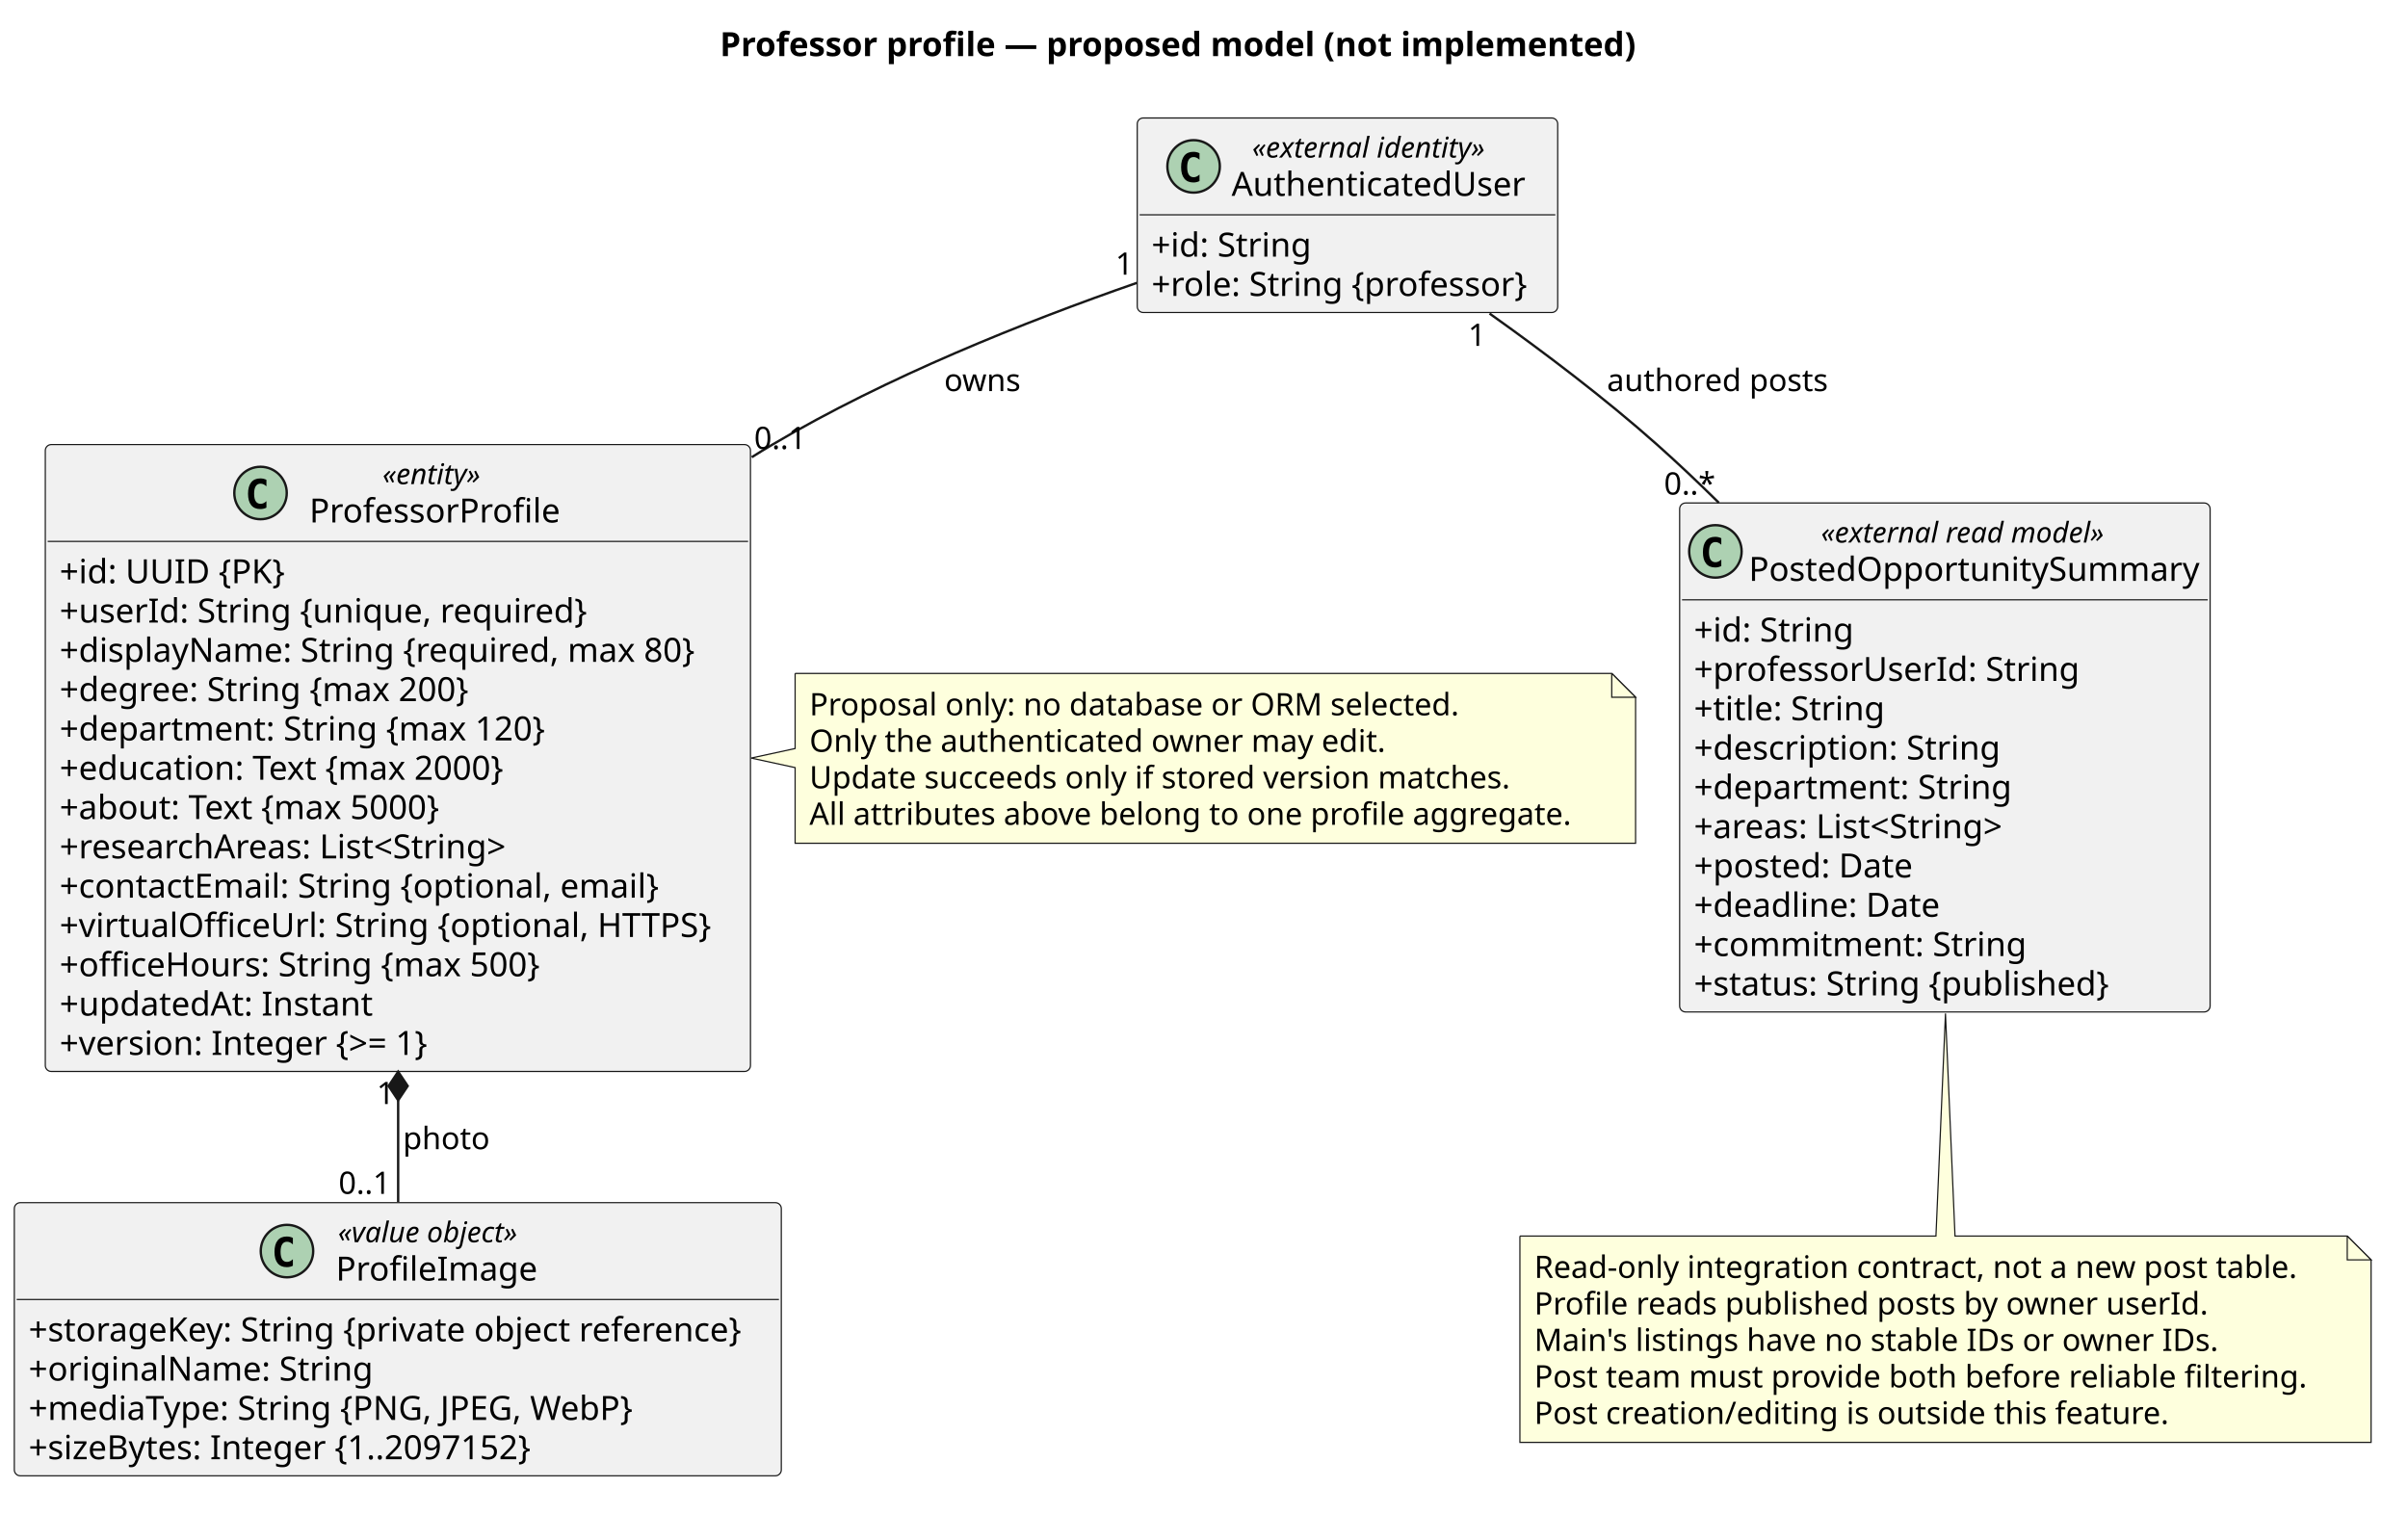
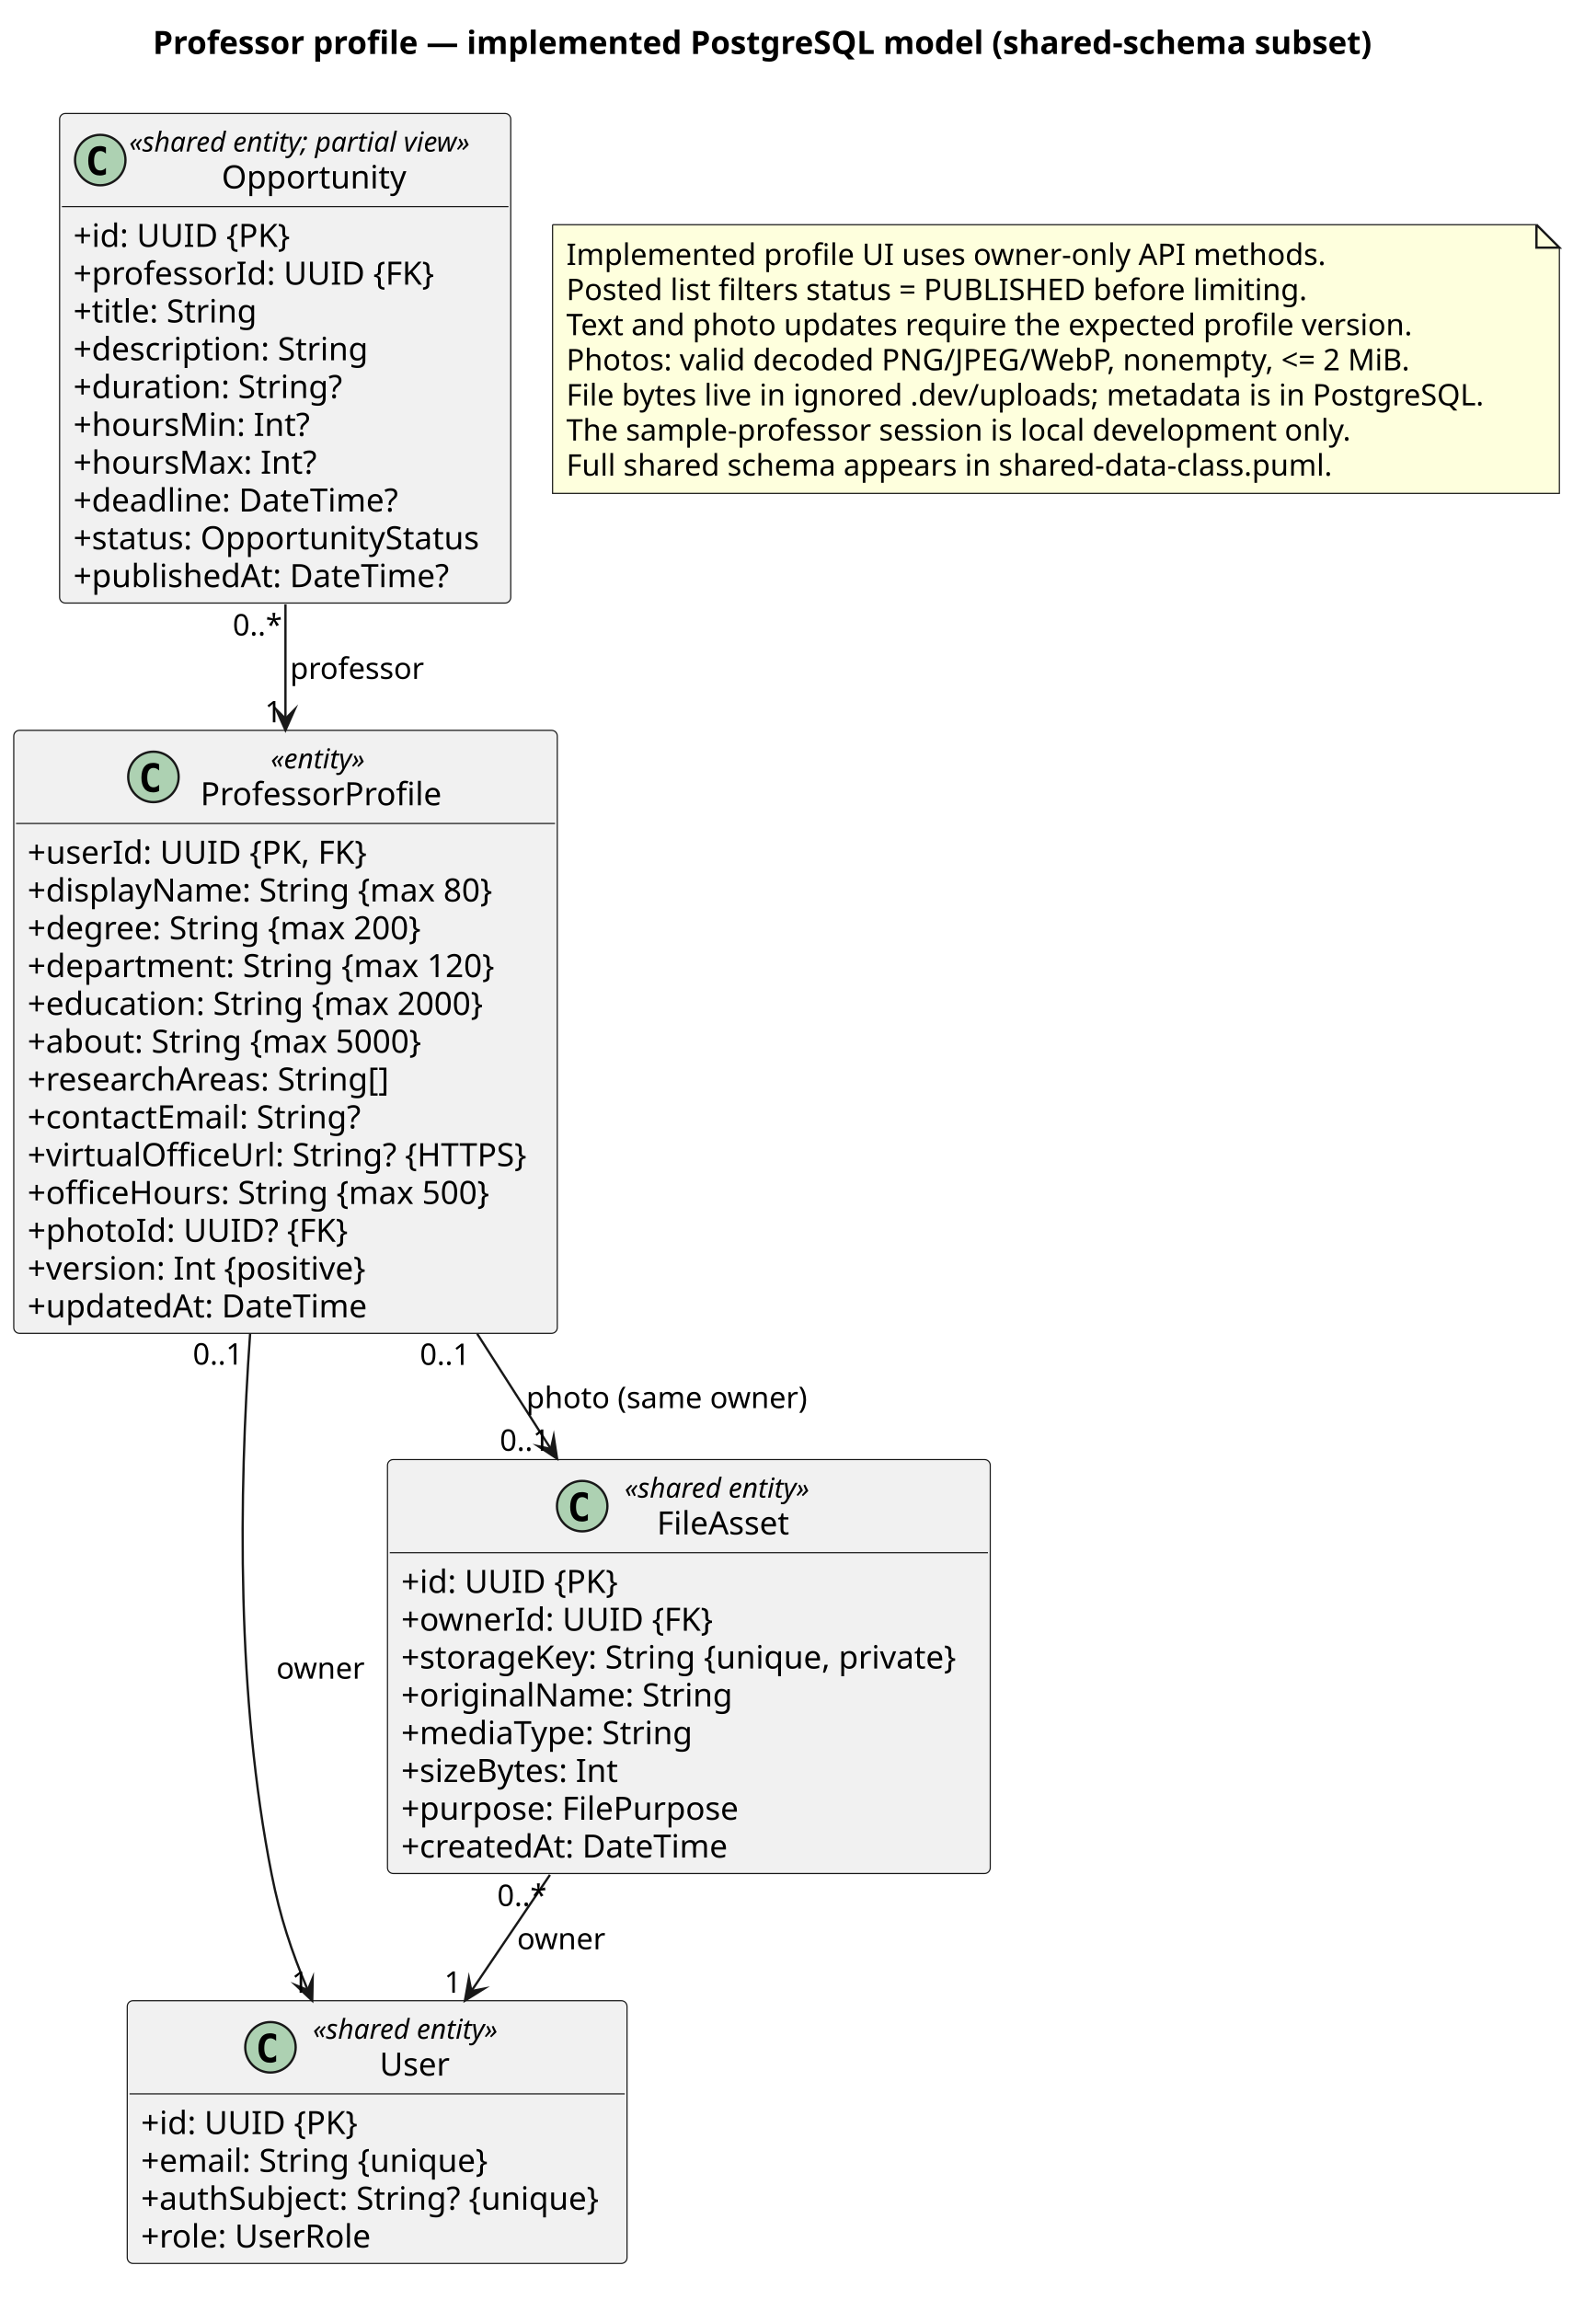
- <svg xmlns="http://www.w3.org/2000/svg" version="1.1" data-diagram-type="CLASS" style="width:1010px;height:635px;background:#FFFFFF;" width="1010px" height="635px" viewBox="0 0 1010 635" zoomAndPan="magnify" preserveAspectRatio="none" contentStyleType="text/css">
+ <svg xmlns="http://www.w3.org/2000/svg" version="1.1" data-diagram-type="CLASS" style="width:696px;height:1003px;background:#FFFFFF;" width="696px" height="1003px" viewBox="0 0 696 1003" zoomAndPan="magnify" preserveAspectRatio="none" contentStyleType="text/css">
  <defs />
  <g font-family="sans-serif" lengthAdjust="spacing">
    <g class="title" data-source-line="7">
-       <text x="301.932" y="23.535" fill="#000" font-size="14" textLength="399.636" font-weight="700">Professor profile — proposed model (not implemented)</text>
+       <text x="66.643" y="23.535" fill="#000" font-size="14" textLength="555.714" font-weight="700">Professor profile — implemented PostgreSQL model (shared-schema subset)</text>
    </g>
-     <g class="entity" data-qualified-name="ProfessorProfile" id="ent0001" data-source-line="9">
-       <rect x="19" y="186.488" width="295.773" height="262.969" fill="#F1F1F1" style="stroke:#181818;stroke-width:0.5;" rx="2.5" ry="2.5" />
-       <ellipse cx="109.275" cy="206.799" rx="11" ry="11" fill="#ADD1B2" style="stroke:#181818;stroke-width:1;" />
-       <path d="M111.749,212.942 Q111.167,213.241 110.528,213.39 Q109.889,213.54 109.184,213.54 Q106.677,213.54 105.357,211.888 Q104.037,210.236 104.037,207.115 Q104.037,203.985 105.357,202.333 Q106.677,200.682 109.184,200.682 Q109.889,200.682 110.537,200.831 Q111.184,200.98 111.749,201.279 L111.749,204.002 Q111.118,203.421 110.524,203.151 Q109.931,202.881 109.3,202.881 Q107.955,202.881 107.27,203.948 Q106.585,205.015 106.585,207.115 Q106.585,209.207 107.27,210.273 Q107.955,211.34 109.3,211.34 Q109.931,211.34 110.524,211.07 Q111.118,210.8 111.749,210.219 Z " fill="#000" />
-       <text x="160.426" y="203.09" fill="#000" font-size="12" textLength="45.422" font-style="italic">«entity»</text>
-       <text x="129.775" y="219.156" fill="#000" font-size="14" textLength="106.723">ProfessorProfile</text>
-       <line x1="20" y1="227.109" x2="313.773" y2="227.109" style="stroke:#181818;stroke-width:0.5;" />
-       <text x="25" y="244.645" fill="#000" font-size="14" textLength="97.18">+id: UUID {PK}</text>
-       <text x="25" y="261.133" fill="#000" font-size="14" textLength="228.689">+userId: String {unique, required}</text>
-       <text x="25" y="277.621" fill="#000" font-size="14" textLength="278.134">+displayName: String {required, max 80}</text>
-       <text x="25" y="294.109" fill="#000" font-size="14" textLength="180.537">+degree: String {max 200}</text>
-       <text x="25" y="310.598" fill="#000" font-size="14" textLength="212.782">+department: String {max 120}</text>
-       <text x="25" y="327.086" fill="#000" font-size="14" textLength="199.999">+education: Text {max 2000}</text>
-       <text x="25" y="343.574" fill="#000" font-size="14" textLength="172.293">+about: Text {max 5000}</text>
-       <text x="25" y="360.063" fill="#000" font-size="14" textLength="201.94">+researchAreas: List&lt;String&gt;</text>
-       <text x="25" y="376.551" fill="#000" font-size="14" textLength="261.126">+contactEmail: String {optional, email}</text>
-       <text x="25" y="393.039" fill="#000" font-size="14" textLength="283.773">+virtualOfficeUrl: String {optional, HTTPS}</text>
-       <text x="25" y="409.527" fill="#000" font-size="14" textLength="212.222">+officeHours: String {max 500}</text>
-       <text x="25" y="426.016" fill="#000" font-size="14" textLength="137.525">+updatedAt: Instant</text>
-       <text x="25" y="442.504" fill="#000" font-size="14" textLength="166.325">+version: Integer {&gt;= 1}</text>
+     <g class="entity" data-qualified-name="User" id="ent0001" data-source-line="8">
+       <rect x="55.5" y="872.488" width="217.974" height="114.574" fill="#F1F1F1" style="stroke:#181818;stroke-width:0.5;" rx="2.5" ry="2.5" />
+       <ellipse cx="117.958" cy="892.799" rx="11" ry="11" fill="#ADD1B2" style="stroke:#181818;stroke-width:1;" />
+       <path d="M120.431,898.942 Q119.85,899.241 119.21,899.39 Q118.571,899.54 117.866,899.54 Q115.359,899.54 114.039,897.888 Q112.719,896.236 112.719,893.115 Q112.719,889.985 114.039,888.333 Q115.359,886.682 117.866,886.682 Q118.571,886.682 119.219,886.831 Q119.866,886.98 120.431,887.279 L120.431,890.002 Q119.8,889.421 119.206,889.151 Q118.613,888.881 117.982,888.881 Q116.637,888.881 115.952,889.948 Q115.268,891.015 115.268,893.115 Q115.268,895.207 115.952,896.273 Q116.637,897.34 117.982,897.34 Q118.613,897.34 119.206,897.07 Q119.8,896.8 120.431,896.219 Z " fill="#000" />
+       <text x="136.458" y="889.09" fill="#000" font-size="12" textLength="88.559" font-style="italic">«shared entity»</text>
+       <text x="165.554" y="905.156" fill="#000" font-size="14" textLength="30.365">User</text>
+       <line x1="56.5" y1="913.109" x2="272.474" y2="913.109" style="stroke:#181818;stroke-width:0.5;" />
+       <text x="61.5" y="930.645" fill="#000" font-size="14" textLength="97.18">+id: UUID {PK}</text>
+       <text x="61.5" y="947.133" fill="#000" font-size="14" textLength="156.912">+email: String {unique}</text>
+       <text x="61.5" y="963.621" fill="#000" font-size="14" textLength="205.974">+authSubject: String? {unique}</text>
+       <text x="61.5" y="980.109" fill="#000" font-size="14" textLength="105.827">+role: UserRole</text>
    </g>
-     <g class="entity" data-qualified-name="ProfileImage" id="ent0002" data-source-line="24">
-       <rect x="6" y="504.488" width="321.709" height="114.574" fill="#F1F1F1" style="stroke:#181818;stroke-width:0.5;" rx="2.5" ry="2.5" />
-       <ellipse cx="120.369" cy="524.799" rx="11" ry="11" fill="#ADD1B2" style="stroke:#181818;stroke-width:1;" />
-       <path d="M122.842,530.942 Q122.261,531.241 121.622,531.39 Q120.982,531.54 120.277,531.54 Q117.77,531.54 116.45,529.888 Q115.13,528.236 115.13,525.115 Q115.13,521.985 116.45,520.333 Q117.77,518.682 120.277,518.682 Q120.982,518.682 121.63,518.831 Q122.277,518.98 122.842,519.279 L122.842,522.002 Q122.211,521.421 121.617,521.151 Q121.024,520.881 120.393,520.881 Q119.048,520.881 118.364,521.948 Q117.679,523.015 117.679,525.115 Q117.679,527.207 118.364,528.273 Q119.048,529.34 120.393,529.34 Q121.024,529.34 121.617,529.07 Q122.211,528.8 122.842,528.219 Z " fill="#000" />
-       <text x="141.752" y="521.09" fill="#000" font-size="12" textLength="82.705" font-style="italic">«value object»</text>
-       <text x="140.869" y="537.156" fill="#000" font-size="14" textLength="84.472">ProfileImage</text>
-       <line x1="7" y1="545.109" x2="326.709" y2="545.109" style="stroke:#181818;stroke-width:0.5;" />
-       <text x="12" y="562.645" fill="#000" font-size="14" textLength="309.709">+storageKey: String {private object reference}</text>
-       <text x="12" y="579.133" fill="#000" font-size="14" textLength="150.521">+originalName: String</text>
-       <text x="12" y="595.621" fill="#000" font-size="14" textLength="259.772">+mediaType: String {PNG, JPEG, WebP}</text>
-       <text x="12" y="612.109" fill="#000" font-size="14" textLength="223.768">+sizeBytes: Integer {1..2097152}</text>
+     <g class="entity" data-qualified-name="ProfessorProfile" id="ent0002" data-source-line="14">
+       <rect x="6" y="318.488" width="237.06" height="262.969" fill="#F1F1F1" style="stroke:#181818;stroke-width:0.5;" rx="2.5" ry="2.5" />
+       <ellipse cx="66.918" cy="338.799" rx="11" ry="11" fill="#ADD1B2" style="stroke:#181818;stroke-width:1;" />
+       <path d="M69.392,344.942 Q68.811,345.241 68.171,345.39 Q67.532,345.54 66.827,345.54 Q64.32,345.54 63,343.888 Q61.68,342.236 61.68,339.115 Q61.68,335.985 63,334.333 Q64.32,332.682 66.827,332.682 Q67.532,332.682 68.18,332.831 Q68.827,332.98 69.392,333.279 L69.392,336.002 Q68.761,335.421 68.167,335.151 Q67.574,334.881 66.943,334.881 Q65.598,334.881 64.913,335.948 Q64.229,337.015 64.229,339.115 Q64.229,341.207 64.913,342.273 Q65.598,343.34 66.943,343.34 Q67.574,343.34 68.167,343.07 Q68.761,342.8 69.392,342.219 Z " fill="#000" />
+       <text x="118.069" y="335.09" fill="#000" font-size="12" textLength="45.422" font-style="italic">«entity»</text>
+       <text x="87.418" y="351.156" fill="#000" font-size="14" textLength="106.723">ProfessorProfile</text>
+       <line x1="7" y1="359.109" x2="242.06" y2="359.109" style="stroke:#181818;stroke-width:0.5;" />
+       <text x="12" y="376.645" fill="#000" font-size="14" textLength="152.024">+userId: UUID {PK, FK}</text>
+       <text x="12" y="393.133" fill="#000" font-size="14" textLength="211.859">+displayName: String {max 80}</text>
+       <text x="12" y="409.621" fill="#000" font-size="14" textLength="180.537">+degree: String {max 200}</text>
+       <text x="12" y="426.109" fill="#000" font-size="14" textLength="212.782">+department: String {max 120}</text>
+       <text x="12" y="442.598" fill="#000" font-size="14" textLength="209.494">+education: String {max 2000}</text>
+       <text x="12" y="459.086" fill="#000" font-size="14" textLength="181.788">+about: String {max 5000}</text>
+       <text x="12" y="475.574" fill="#000" font-size="14" textLength="164.903">+researchAreas: String[]</text>
+       <text x="12" y="492.063" fill="#000" font-size="14" textLength="152.182">+contactEmail: String?</text>
+       <text x="12" y="508.551" fill="#000" font-size="14" textLength="225.06">+virtualOfficeUrl: String? {HTTPS}</text>
+       <text x="12" y="525.039" fill="#000" font-size="14" textLength="212.222">+officeHours: String {max 500}</text>
+       <text x="12" y="541.527" fill="#000" font-size="14" textLength="142.775">+photoId: UUID? {FK}</text>
+       <text x="12" y="558.016" fill="#000" font-size="14" textLength="153.651">+version: Int {positive}</text>
+       <text x="12" y="574.504" fill="#000" font-size="14" textLength="155.798">+updatedAt: DateTime</text>
    </g>
-     <g class="entity" data-qualified-name="AuthenticatedUser" id="ent0004" data-source-line="31">
-       <rect x="477" y="49.488" width="176.356" height="81.598" fill="#F1F1F1" style="stroke:#181818;stroke-width:0.5;" rx="2.5" ry="2.5" />
-       <ellipse cx="500.639" cy="69.799" rx="11" ry="11" fill="#ADD1B2" style="stroke:#181818;stroke-width:1;" />
-       <path d="M503.112,75.942 Q502.531,76.241 501.892,76.39 Q501.253,76.54 500.547,76.54 Q498.04,76.54 496.72,74.888 Q495.4,73.236 495.4,70.115 Q495.4,66.985 496.72,65.333 Q498.04,63.682 500.547,63.682 Q501.253,63.682 501.9,63.831 Q502.547,63.98 503.112,64.279 L503.112,67.002 Q502.481,66.421 501.888,66.151 Q501.294,65.881 500.663,65.881 Q499.318,65.881 498.634,66.948 Q497.949,68.015 497.949,70.115 Q497.949,72.207 498.634,73.273 Q499.318,74.34 500.663,74.34 Q501.294,74.34 501.888,74.07 Q502.481,73.8 503.112,73.219 Z " fill="#000" />
-       <text x="525.182" y="66.09" fill="#000" font-size="12" textLength="107.912" font-style="italic">«external identity»</text>
-       <text x="516.558" y="82.156" fill="#000" font-size="14" textLength="125.159">AuthenticatedUser</text>
-       <line x1="478" y1="90.109" x2="652.356" y2="90.109" style="stroke:#181818;stroke-width:0.5;" />
-       <text x="483" y="107.645" fill="#000" font-size="14" textLength="72.816">+id: String</text>
-       <text x="483" y="124.133" fill="#000" font-size="14" textLength="164.356">+role: String {professor}</text>
+     <g class="entity" data-qualified-name="FileAsset" id="ent0003" data-source-line="29">
+       <rect x="169" y="636.488" width="262.893" height="180.527" fill="#F1F1F1" style="stroke:#181818;stroke-width:0.5;" rx="2.5" ry="2.5" />
+       <ellipse cx="253.917" cy="656.799" rx="11" ry="11" fill="#ADD1B2" style="stroke:#181818;stroke-width:1;" />
+       <path d="M256.39,662.942 Q255.809,663.241 255.17,663.39 Q254.531,663.54 253.825,663.54 Q251.318,663.54 249.999,661.888 Q248.679,660.236 248.679,657.115 Q248.679,653.985 249.999,652.333 Q251.318,650.682 253.825,650.682 Q254.531,650.682 255.178,650.831 Q255.826,650.98 256.39,651.279 L256.39,654.002 Q255.759,653.421 255.166,653.151 Q254.572,652.881 253.941,652.881 Q252.597,652.881 251.912,653.948 Q251.227,655.015 251.227,657.115 Q251.227,659.207 251.912,660.273 Q252.597,661.34 253.941,661.34 Q254.572,661.34 255.166,661.07 Q255.759,660.8 256.39,660.219 Z " fill="#000" />
+       <text x="272.417" y="653.09" fill="#000" font-size="12" textLength="88.559" font-style="italic">«shared entity»</text>
+       <text x="286.512" y="669.156" fill="#000" font-size="14" textLength="60.368">FileAsset</text>
+       <line x1="170" y1="677.109" x2="430.893" y2="677.109" style="stroke:#181818;stroke-width:0.5;" />
+       <text x="175" y="694.645" fill="#000" font-size="14" textLength="97.18">+id: UUID {PK}</text>
+       <text x="175" y="711.133" fill="#000" font-size="14" textLength="138.537">+ownerId: UUID {FK}</text>
+       <text x="175" y="727.621" fill="#000" font-size="14" textLength="250.893">+storageKey: String {unique, private}</text>
+       <text x="175" y="744.109" fill="#000" font-size="14" textLength="150.521">+originalName: String</text>
+       <text x="175" y="760.598" fill="#000" font-size="14" textLength="134.196">+mediaType: String</text>
+       <text x="175" y="777.086" fill="#000" font-size="14" textLength="100.495">+sizeBytes: Int</text>
+       <text x="175" y="793.574" fill="#000" font-size="14" textLength="153.467">+purpose: FilePurpose</text>
+       <text x="175" y="810.063" fill="#000" font-size="14" textLength="150.186">+createdAt: DateTime</text>
    </g>
-     <g class="entity" data-qualified-name="PostedOpportunitySummary" id="ent0005" data-source-line="35">
-       <rect x="704.5" y="210.988" width="222.504" height="213.504" fill="#F1F1F1" style="stroke:#181818;stroke-width:0.5;" rx="2.5" ry="2.5" />
-       <ellipse cx="719.5" cy="231.299" rx="11" ry="11" fill="#ADD1B2" style="stroke:#181818;stroke-width:1;" />
-       <path d="M721.973,237.442 Q721.392,237.741 720.753,237.89 Q720.114,238.04 719.408,238.04 Q716.901,238.04 715.582,236.388 Q714.262,234.736 714.262,231.615 Q714.262,228.485 715.582,226.833 Q716.901,225.182 719.408,225.182 Q720.114,225.182 720.761,225.331 Q721.409,225.48 721.973,225.779 L721.973,228.502 Q721.342,227.921 720.749,227.651 Q720.155,227.381 719.524,227.381 Q718.18,227.381 717.495,228.448 Q716.81,229.515 716.81,231.615 Q716.81,233.707 717.495,234.773 Q718.18,235.84 719.524,235.84 Q720.155,235.84 720.749,235.57 Q721.342,235.3 721.973,234.719 Z " fill="#000" />
-       <text x="763.804" y="227.59" fill="#000" font-size="12" textLength="129.896" font-style="italic">«external read model»</text>
-       <text x="733.5" y="243.656" fill="#000" font-size="14" textLength="190.504">PostedOpportunitySummary</text>
-       <line x1="705.5" y1="251.609" x2="926.004" y2="251.609" style="stroke:#181818;stroke-width:0.5;" />
-       <text x="710.5" y="269.145" fill="#000" font-size="14" textLength="72.816">+id: String</text>
-       <text x="710.5" y="285.633" fill="#000" font-size="14" textLength="167.856">+professorUserId: String</text>
-       <text x="710.5" y="302.121" fill="#000" font-size="14" textLength="86.324">+title: String</text>
-       <text x="710.5" y="318.609" fill="#000" font-size="14" textLength="136.035">+description: String</text>
-       <text x="710.5" y="335.098" fill="#000" font-size="14" textLength="138.872">+department: String</text>
-       <text x="710.5" y="351.586" fill="#000" font-size="14" textLength="142.229">+areas: List&lt;String&gt;</text>
-       <text x="710.5" y="368.074" fill="#000" font-size="14" textLength="97.638">+posted: Date</text>
-       <text x="710.5" y="384.563" fill="#000" font-size="14" textLength="108.979">+deadline: Date</text>
-       <text x="710.5" y="401.051" fill="#000" font-size="14" textLength="145.947">+commitment: String</text>
-       <text x="710.5" y="417.539" fill="#000" font-size="14" textLength="181.501">+status: String {published}</text>
+     <g class="entity" data-qualified-name="Opportunity" id="ent0004" data-source-line="39">
+       <rect x="26" y="49.488" width="196.762" height="213.504" fill="#F1F1F1" style="stroke:#181818;stroke-width:0.5;" rx="2.5" ry="2.5" />
+       <ellipse cx="43.726" cy="69.799" rx="11" ry="11" fill="#ADD1B2" style="stroke:#181818;stroke-width:1;" />
+       <path d="M46.2,75.942 Q45.618,76.241 44.979,76.39 Q44.34,76.54 43.635,76.54 Q41.128,76.54 39.808,74.888 Q38.488,73.236 38.488,70.115 Q38.488,66.985 39.808,65.333 Q41.128,63.682 43.635,63.682 Q44.34,63.682 44.988,63.831 Q45.635,63.98 46.2,64.279 L46.2,67.002 Q45.569,66.421 44.975,66.151 Q44.382,65.881 43.751,65.881 Q42.406,65.881 41.721,66.948 Q41.036,68.015 41.036,70.115 Q41.036,72.207 41.721,73.273 Q42.406,74.34 43.751,74.34 Q44.382,74.34 44.975,74.07 Q45.569,73.8 46.2,73.219 Z " fill="#000" />
+       <text x="56.332" y="66.09" fill="#000" font-size="12" textLength="162.703" font-style="italic">«shared entity; partial view»</text>
+       <text x="96.665" y="82.156" fill="#000" font-size="14" textLength="82.038">Opportunity</text>
+       <line x1="27" y1="90.109" x2="221.762" y2="90.109" style="stroke:#181818;stroke-width:0.5;" />
+       <text x="32" y="107.645" fill="#000" font-size="14" textLength="97.18">+id: UUID {PK}</text>
+       <text x="32" y="124.133" fill="#000" font-size="14" textLength="161.622">+professorId: UUID {FK}</text>
+       <text x="32" y="140.621" fill="#000" font-size="14" textLength="86.324">+title: String</text>
+       <text x="32" y="157.109" fill="#000" font-size="14" textLength="136.035">+description: String</text>
+       <text x="32" y="173.598" fill="#000" font-size="14" textLength="123.396">+duration: String?</text>
+       <text x="32" y="190.086" fill="#000" font-size="14" textLength="107.488">+hoursMin: Int?</text>
+       <text x="32" y="206.574" fill="#000" font-size="14" textLength="111.07">+hoursMax: Int?</text>
+       <text x="32" y="223.063" fill="#000" font-size="14" textLength="148.654">+deadline: DateTime?</text>
+       <text x="32" y="239.551" fill="#000" font-size="14" textLength="184.762">+status: OpportunityStatus</text>
+       <text x="32" y="256.039" fill="#000" font-size="14" textLength="172.655">+publishedAt: DateTime?</text>
    </g>
-     <g class="entity" data-qualified-name="GMN8" id="ent0009" data-source-line="51">
-       <path d="M333.5,282.488 L333.5,313.988 L315.053,317.988 L333.5,321.988 L333.5,353.73 A0,0 0 0 0 333.5,353.73 L686.025,353.73 A0,0 0 0 0 686.025,353.73 L686.025,292.488 L676.025,282.488 L333.5,282.488 A0,0 0 0 0 333.5,282.488" style="stroke:#181818;stroke-width:0.5;" fill="#FEFFDD" />
-       <path d="M676.025,282.488 L676.025,292.488 L686.025,292.488 L676.025,282.488" style="stroke:#181818;stroke-width:0.5;" fill="#FEFFDD" />
-       <text x="339.5" y="300.057" fill="#000" font-size="13" textLength="281.055">Proposal only: no database or ORM selected.</text>
-       <text x="339.5" y="315.367" fill="#000" font-size="13" textLength="248.587">Only the authenticated owner may edit.</text>
-       <text x="339.5" y="330.678" fill="#000" font-size="13" textLength="304.618">Update succeeds only if stored version matches.</text>
-       <text x="339.5" y="345.988" fill="#000" font-size="13" textLength="331.525">All attributes above belong to one profile aggregate.</text>
+     <g class="entity" data-qualified-name="Scope" id="ent0009" data-source-line="56">
+       <path d="M241,97.988 L241,215.162 L680.114,215.162 L680.114,107.988 L670.114,97.988 L241,97.988" style="stroke:#181818;stroke-width:0.5;" fill="#FEFFDD" />
+       <path d="M670.114,97.988 L670.114,107.988 L680.114,107.988 L670.114,97.988" style="stroke:#181818;stroke-width:1;" fill="#FEFFDD" />
+       <text x="247" y="115.557" fill="#000" font-size="13" textLength="341.694">Implemented profile UI uses owner-only API methods.</text>
+       <text x="247" y="130.867" fill="#000" font-size="13" textLength="335.543">Posted list filters status = PUBLISHED before limiting.</text>
+       <text x="247" y="146.178" fill="#000" font-size="13" textLength="385.817">Text and photo updates require the expected profile version.</text>
+       <text x="247" y="161.488" fill="#000" font-size="13" textLength="387.118">Photos: valid decoded PNG/JPEG/WebP, nonempty, &lt;= 2 MiB.</text>
+       <text x="247" y="176.799" fill="#000" font-size="13" textLength="418.114">File bytes live in ignored .dev/uploads; metadata is in PostgreSQL.</text>
+       <text x="247" y="192.109" fill="#000" font-size="13" textLength="359.931">The sample-professor session is local development only.</text>
+       <text x="247" y="207.42" fill="#000" font-size="13" textLength="351.673">Full shared schema appears in shared-data-class.puml.</text>
    </g>
-     <g class="entity" data-qualified-name="GMN11" id="ent0012" data-source-line="57">
-       <path d="M637.5,518.488 L637.5,605.041 A0,0 0 0 0 637.5,605.041 L994.52,605.041 A0,0 0 0 0 994.52,605.041 L994.52,528.488 L984.52,518.488 L820,518.488 L816,425.133 L812,518.488 L637.5,518.488 A0,0 0 0 0 637.5,518.488" style="stroke:#181818;stroke-width:0.5;" fill="#FEFFDD" />
-       <path d="M984.52,518.488 L984.52,528.488 L994.52,528.488 L984.52,518.488" style="stroke:#181818;stroke-width:0.5;" fill="#FEFFDD" />
-       <text x="643.5" y="536.057" fill="#000" font-size="13" textLength="335.074">Read-only integration contract, not a new post table.</text>
-       <text x="643.5" y="551.367" fill="#000" font-size="13" textLength="292.513">Profile reads published posts by owner userId.</text>
-       <text x="643.5" y="566.678" fill="#000" font-size="13" textLength="297.667">Main's listings have no stable IDs or owner IDs.</text>
-       <text x="643.5" y="581.988" fill="#000" font-size="13" textLength="336.02">Post team must provide both before reliable filtering.</text>
-       <text x="643.5" y="597.299" fill="#000" font-size="13" textLength="278.326">Post creation/editing is outside this feature.</text>
+     <g class="link" data-entity-1="ent0002" data-entity-2="ent0001" id="lnk5" data-link-type="dependency">
+       <polygon points="136.18,872.461,136.377,862.614,134.241,867.852,129.003,865.716,136.18,872.461" fill="#181818" style="stroke:#181818;stroke-width:1;stroke-linejoin:miter;stroke-miterlimit:10;" />
+       <path d="M109.094,581.514 C104.085,652.033 103.191,740.24 118.5,817.488 C122.164,835.975 126.998,850.636 134.241,867.852" style="stroke:#181818;stroke-width:1;" fill="none" />
+       <text x="120.5" y="732.057" fill="#000" font-size="13" textLength="38.632">owner</text>
+       <text x="127.18" y="869.029" fill="#000" font-size="13">1</text>
+       <text x="84.094" y="595.082" fill="#000" font-size="13" textLength="24.667">0..1</text>
    </g>
-     <g class="link" data-entity-1="ent0001" data-entity-2="ent0002" id="lnk3" data-link-type="composition">
-       <polygon points="167,449.551,163,455.551,167,461.551,171,455.551,167,449.551" fill="#181818" style="stroke:#181818;stroke-width:1;stroke-linejoin:miter;stroke-miterlimit:10;" />
-       <path d="M167,461.551 C167,480.75 167,487.625 167,504.229" style="stroke:#181818;stroke-width:1;" fill="none" />
-       <text x="169" y="482.057" fill="#000" font-size="13" textLength="37.083">photo</text>
-       <text x="142" y="500.797" fill="#000" font-size="13" textLength="24.667">0..1</text>
-       <text x="158" y="463.119" fill="#000" font-size="13">1</text>
+     <g class="link" data-entity-1="ent0003" data-entity-2="ent0001" id="lnk6" data-link-type="dependency">
+       <polygon points="202.77,872.427,211.127,867.215,205.572,868.286,204.501,862.731,202.77,872.427" fill="#181818" style="stroke:#181818;stroke-width:1;stroke-linejoin:miter;stroke-miterlimit:10;" />
+       <path d="M239.858,817.613 C227.25,836.248 217.102,851.245 205.572,868.286" style="stroke:#181818;stroke-width:1;" fill="none" />
+       <text x="225.5" y="850.057" fill="#000" font-size="13" textLength="38.632">owner</text>
+       <text x="193.77" y="868.995" fill="#000" font-size="13">1</text>
+       <text x="216.858" y="831.182" fill="#000" font-size="13" textLength="22.712">0..*</text>
    </g>
-     <g class="link" data-entity-1="ent0004" data-entity-2="ent0001" id="lnk6" data-link-type="association">
-       <path d="M476.845,118.655 C429.798,134.997 371.893,158.138 324,186.488 C321.102,188.203 318.204,189.971 315.308,191.785" style="stroke:#181818;stroke-width:1;" fill="none" />
-       <text x="396" y="164.057" fill="#000" font-size="13" textLength="32.697">owns</text>
-       <text x="316.308" y="188.353" fill="#000" font-size="13" textLength="24.667">0..1</text>
-       <text x="467.845" y="115.223" fill="#000" font-size="13">1</text>
+     <g class="link" data-entity-1="ent0002" data-entity-2="ent0003" id="lnk7" data-link-type="dependency">
+       <polygon points="242.972,636.101,241.49,626.365,240.277,631.89,234.752,630.677,242.972,636.101" fill="#181818" style="stroke:#181818;stroke-width:1;stroke-linejoin:miter;stroke-miterlimit:10;" />
+       <path d="M208.119,581.643 C219.915,600.074 229.121,614.459 240.277,631.89" style="stroke:#181818;stroke-width:1;" fill="none" />
+       <text x="229.5" y="614.057" fill="#000" font-size="13" textLength="125.582">photo (same owner)</text>
+       <text x="217.972" y="632.67" fill="#000" font-size="13" textLength="24.667">0..1</text>
+       <text x="183.119" y="595.211" fill="#000" font-size="13" textLength="24.667">0..1</text>
    </g>
-     <g class="link" data-entity-1="ent0004" data-entity-2="ent0005" id="lnk7" data-link-type="association">
-       <path d="M624.77,131.521 C647.508,147.676 673.176,167.071 695,186.488 C703.656,194.19 712.372,202.435 720.946,210.9" style="stroke:#181818;stroke-width:1;" fill="none" />
-       <text x="674" y="164.057" fill="#000" font-size="13" textLength="95.304">authored posts</text>
-       <text x="697.946" y="207.468" fill="#000" font-size="13" textLength="22.712">0..*</text>
-       <text x="615.77" y="145.089" fill="#000" font-size="13">1</text>
+     <g class="link" data-entity-1="ent0004" data-entity-2="ent0002" id="lnk8" data-link-type="dependency">
+       <polygon points="124.5,318.417,128.5,309.417,124.5,313.417,120.5,309.417,124.5,318.417" fill="#181818" style="stroke:#181818;stroke-width:1;stroke-linejoin:miter;stroke-miterlimit:10;" />
+       <path d="M124.5,263.551 C124.5,281.376 124.5,295.059 124.5,313.417" style="stroke:#181818;stroke-width:1;" fill="none" />
+       <text x="126.5" y="296.057" fill="#000" font-size="13" textLength="60.068">professor</text>
+       <text x="115.5" y="314.985" fill="#000" font-size="13">1</text>
+       <text x="101.5" y="277.119" fill="#000" font-size="13" textLength="22.712">0..*</text>
    </g>
  </g>
</svg>
